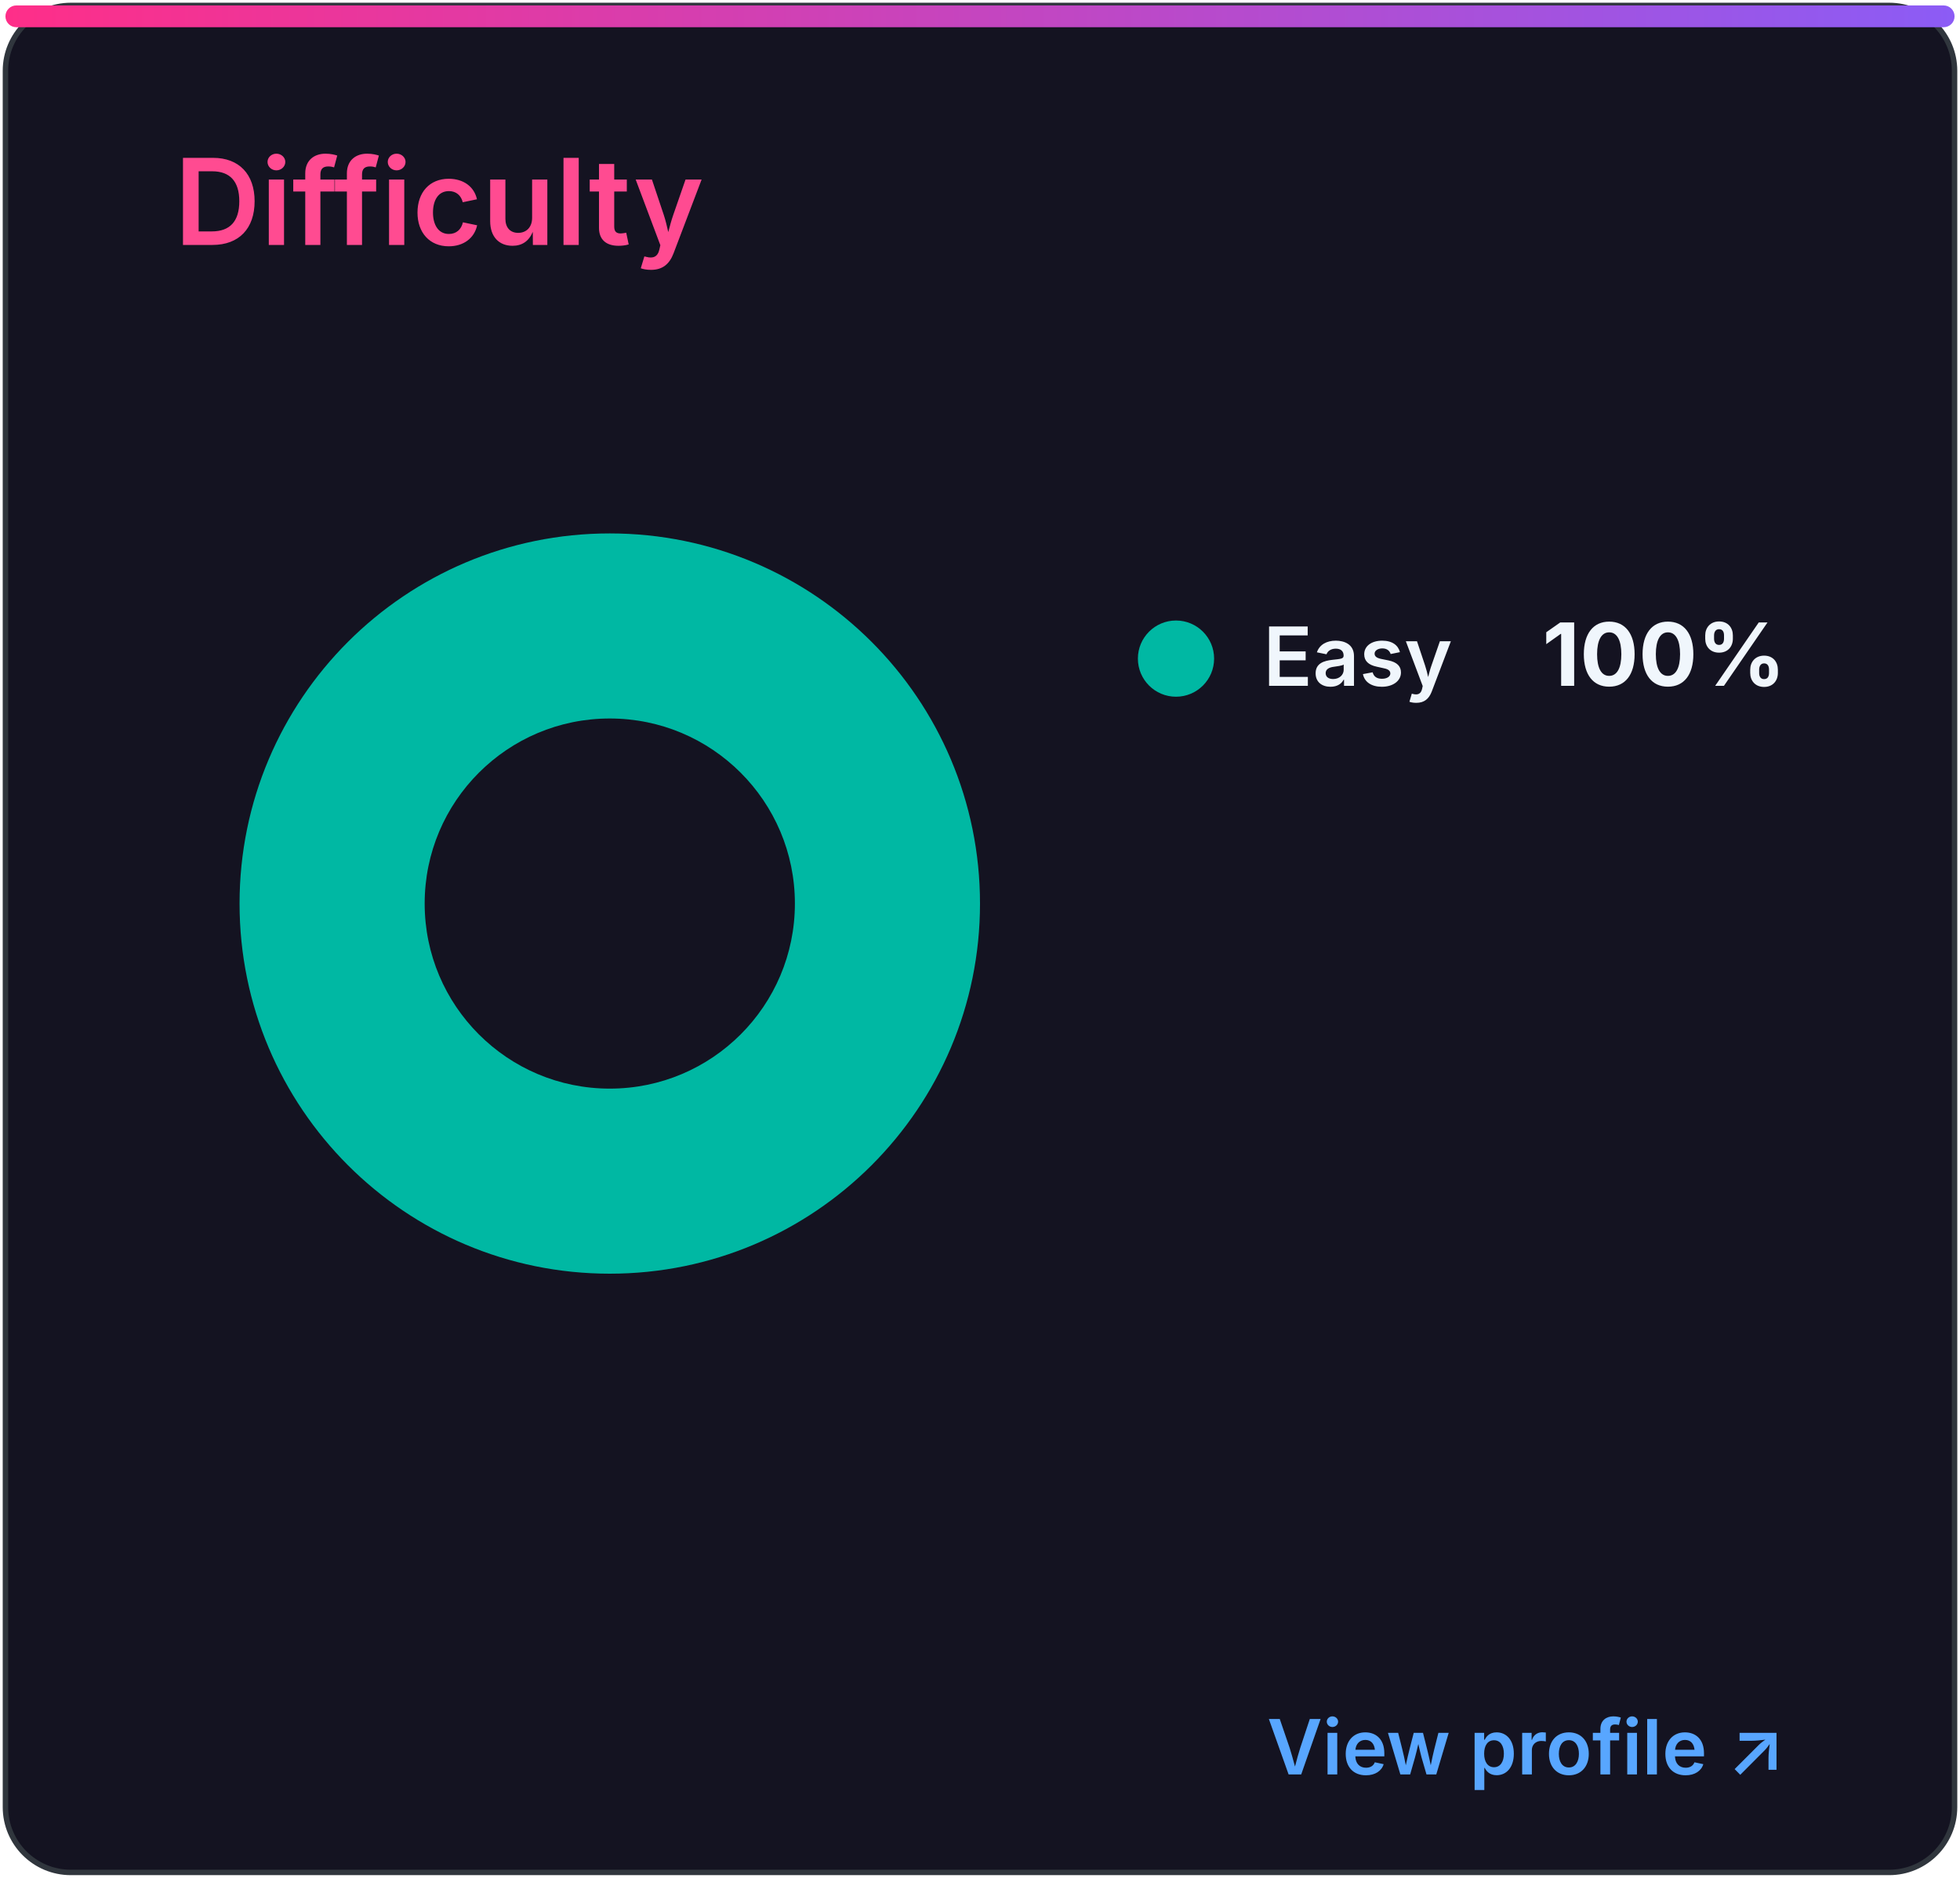
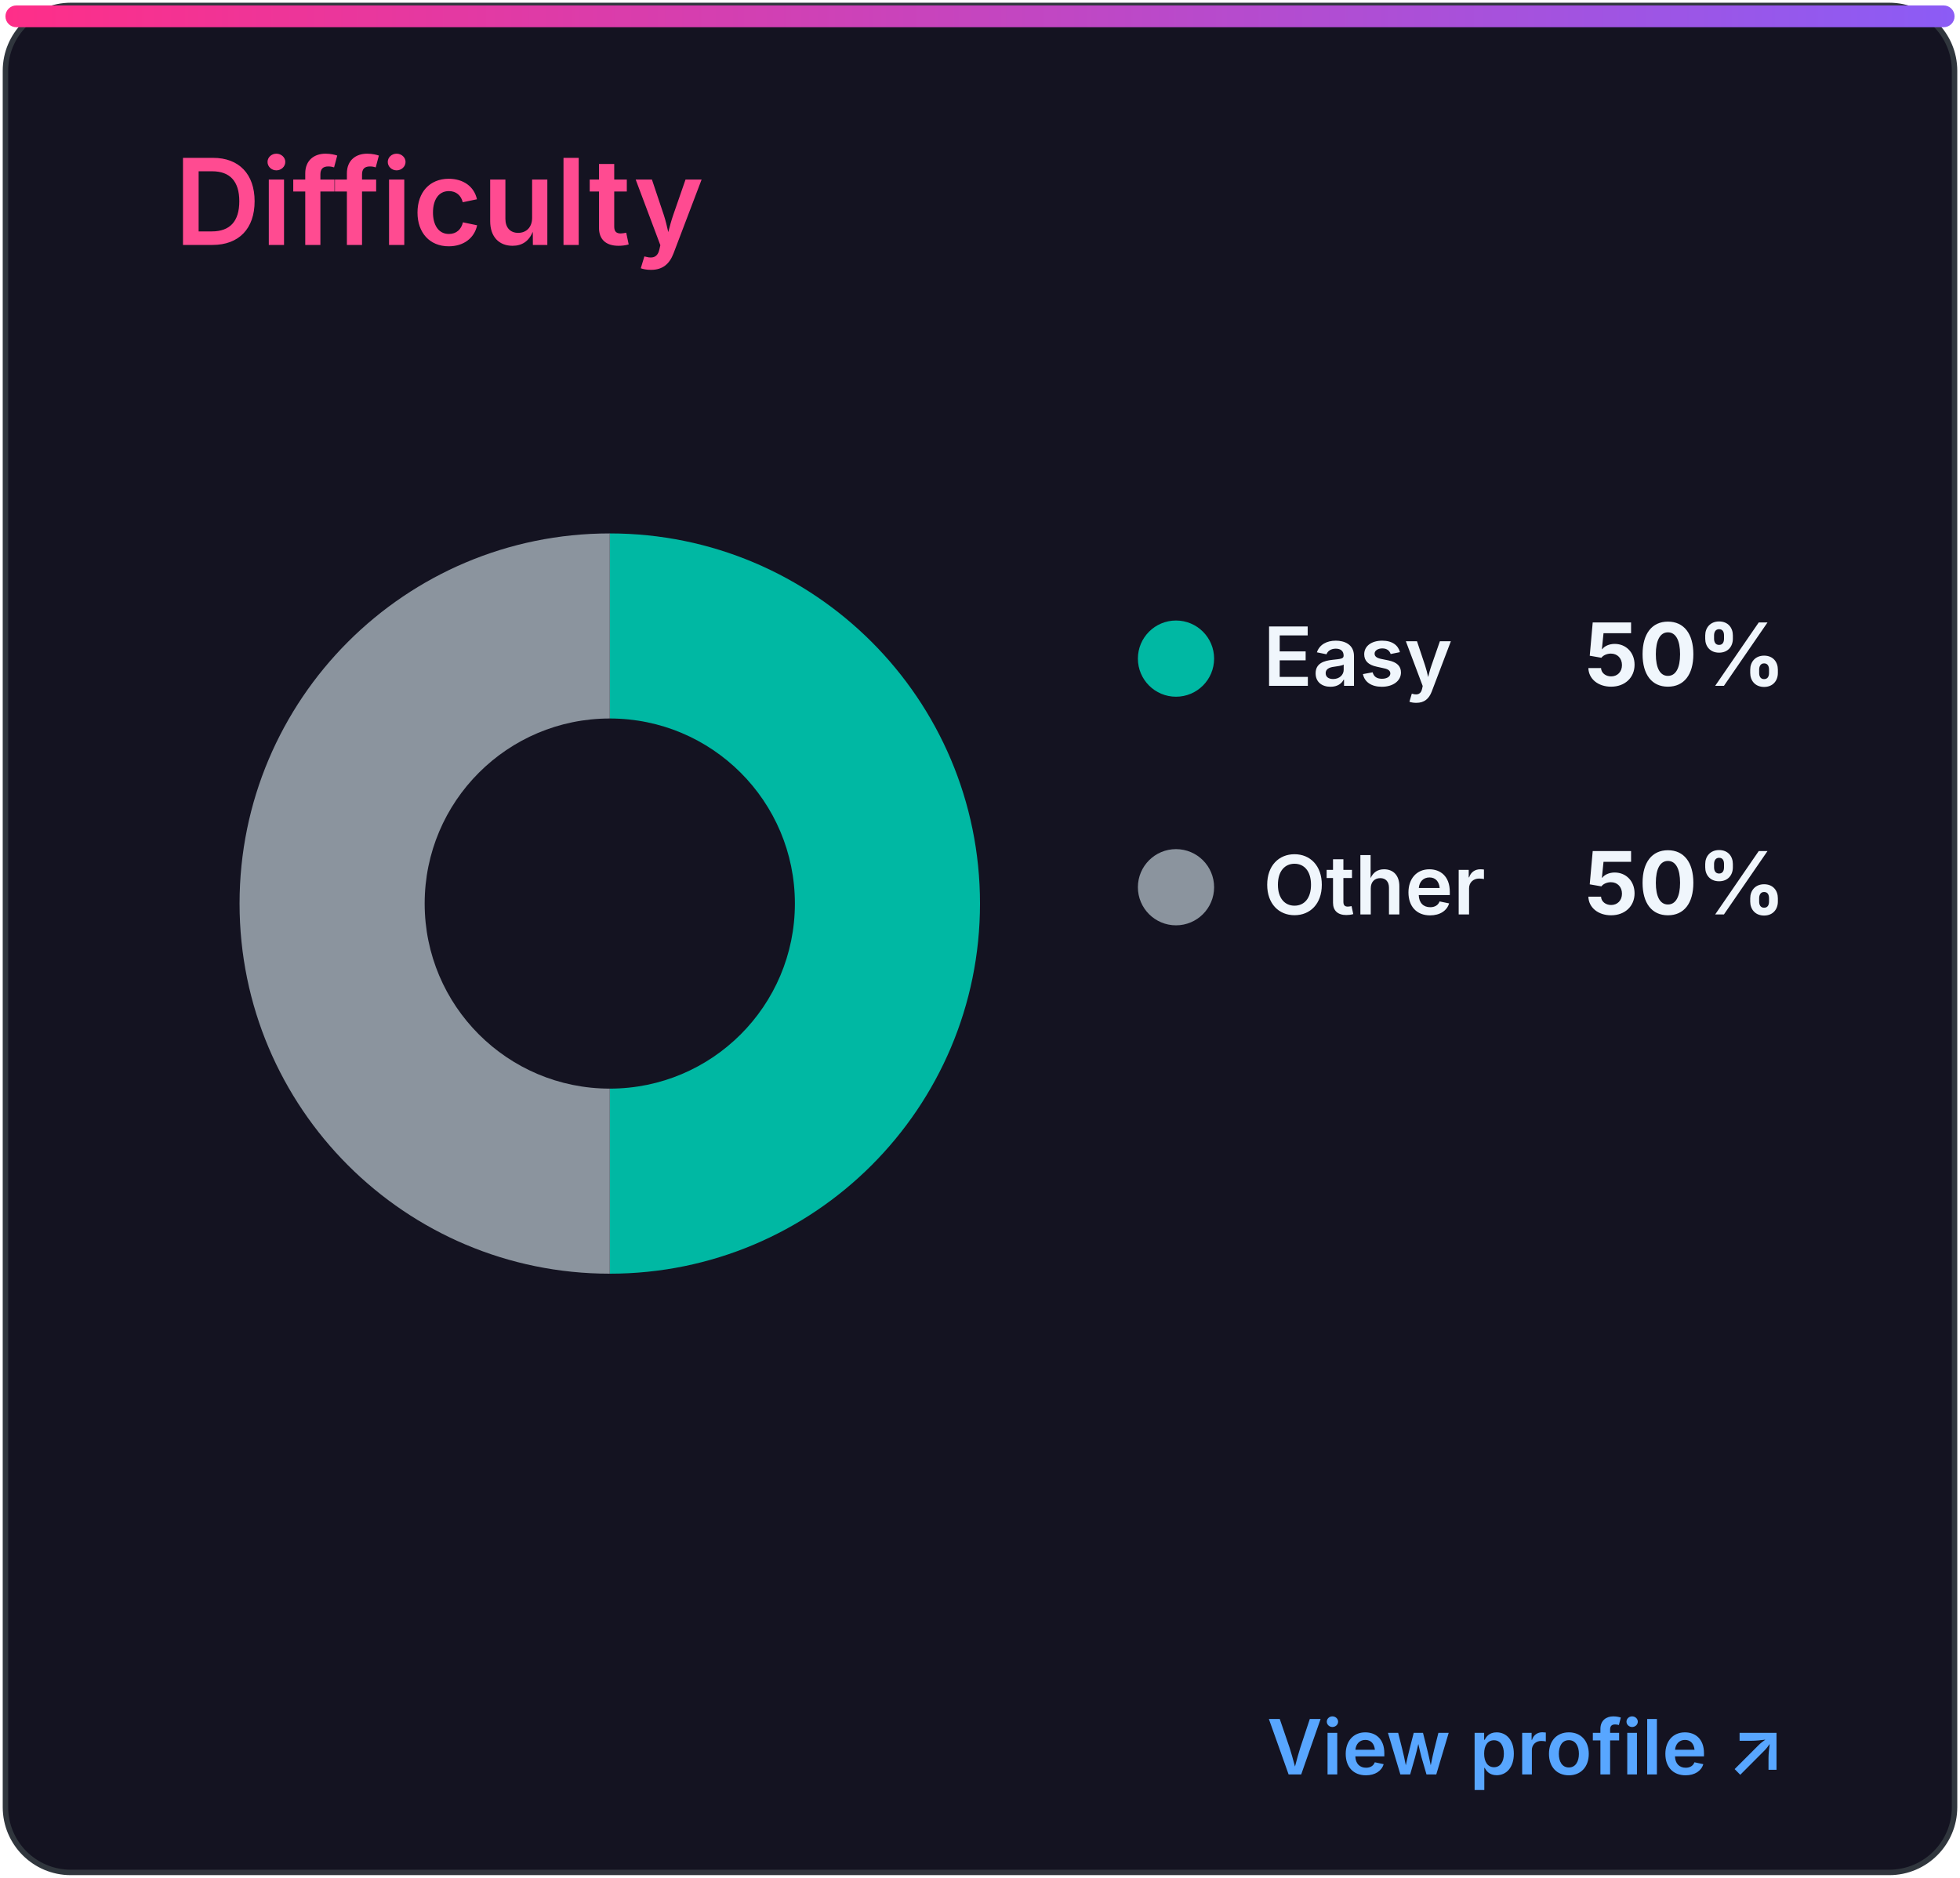
<svg xmlns="http://www.w3.org/2000/svg" width="360" height="345" viewBox="0 0 360 345" role="img" aria-labelledby="title desc">
  <defs>
    <linearGradient id="accent" x1="0" x2="1">
      <stop stop-color="#ff2e88" />
      <stop offset="1" stop-color="#8b5cf6" />
    </linearGradient>
    <clipPath id="bar">
      <rect x="32" y="82" width="296" height="8" rx="4" />
    </clipPath>
    <style>
.heading{font:600 22px -apple-system,BlinkMacSystemFont,'Segoe UI',sans-serif;fill:#ff4b91}
.eyebrow{font:600 10px -apple-system,BlinkMacSystemFont,'Segoe UI',sans-serif;letter-spacing:1.2px;fill:#8b949e}
.total{font:700 52px -apple-system,BlinkMacSystemFont,'Segoe UI',sans-serif;fill:#f0f6fc}
.metric{font:600 15px -apple-system,BlinkMacSystemFont,'Segoe UI',sans-serif;fill:#f0f6fc}
.count{font:700 16px -apple-system,BlinkMacSystemFont,'Segoe UI',sans-serif;fill:#f0f6fc}
.muted{font:500 13px -apple-system,BlinkMacSystemFont,'Segoe UI',sans-serif;fill:#8b949e}
.language{font:700 31px -apple-system,BlinkMacSystemFont,'Segoe UI',sans-serif;fill:#f0f6fc}
.link{font:600 14px -apple-system,BlinkMacSystemFont,'Segoe UI',sans-serif;fill:#58a6ff}
</style>
  </defs>
  <rect x="1" y="1" width="358" height="343" rx="12" fill="#141321" stroke="#30363d" />
  <rect x="1" y="1" width="358" height="4" rx="2" fill="url(#accent)" />
  <text x="32" y="45" class="heading">Difficulty</text>
-   <circle cx="112" cy="166" r="68" fill="#00b8a3" />
+   <path d="M 112 166 L 112.00 98.00 A 68 68 0 0 1 112.00 234.00 Z" fill="#00b8a3" />
+   <path d="M 112 166 L 112.00 234.00 A 68 68 0 0 1 112.00 98.00 Z" fill="#8b949e" />
  <circle cx="112" cy="166" r="34" fill="#141321" />
  <circle cx="216" cy="121" r="7" fill="#00b8a3" />
  <text x="232" y="126" class="metric">Easy</text>
-   <text x="328" y="126" class="count" text-anchor="end">100%</text>
+   <text x="328" y="126" class="count" text-anchor="end">50%</text>
+   <circle cx="216" cy="163" r="7" fill="#8b949e" />
+   <text x="232" y="168" class="metric">Other</text>
+   <text x="328" y="168" class="count" text-anchor="end">50%</text>
  <text x="328" y="326" class="link" text-anchor="end">View profile ↗</text>
</svg>
